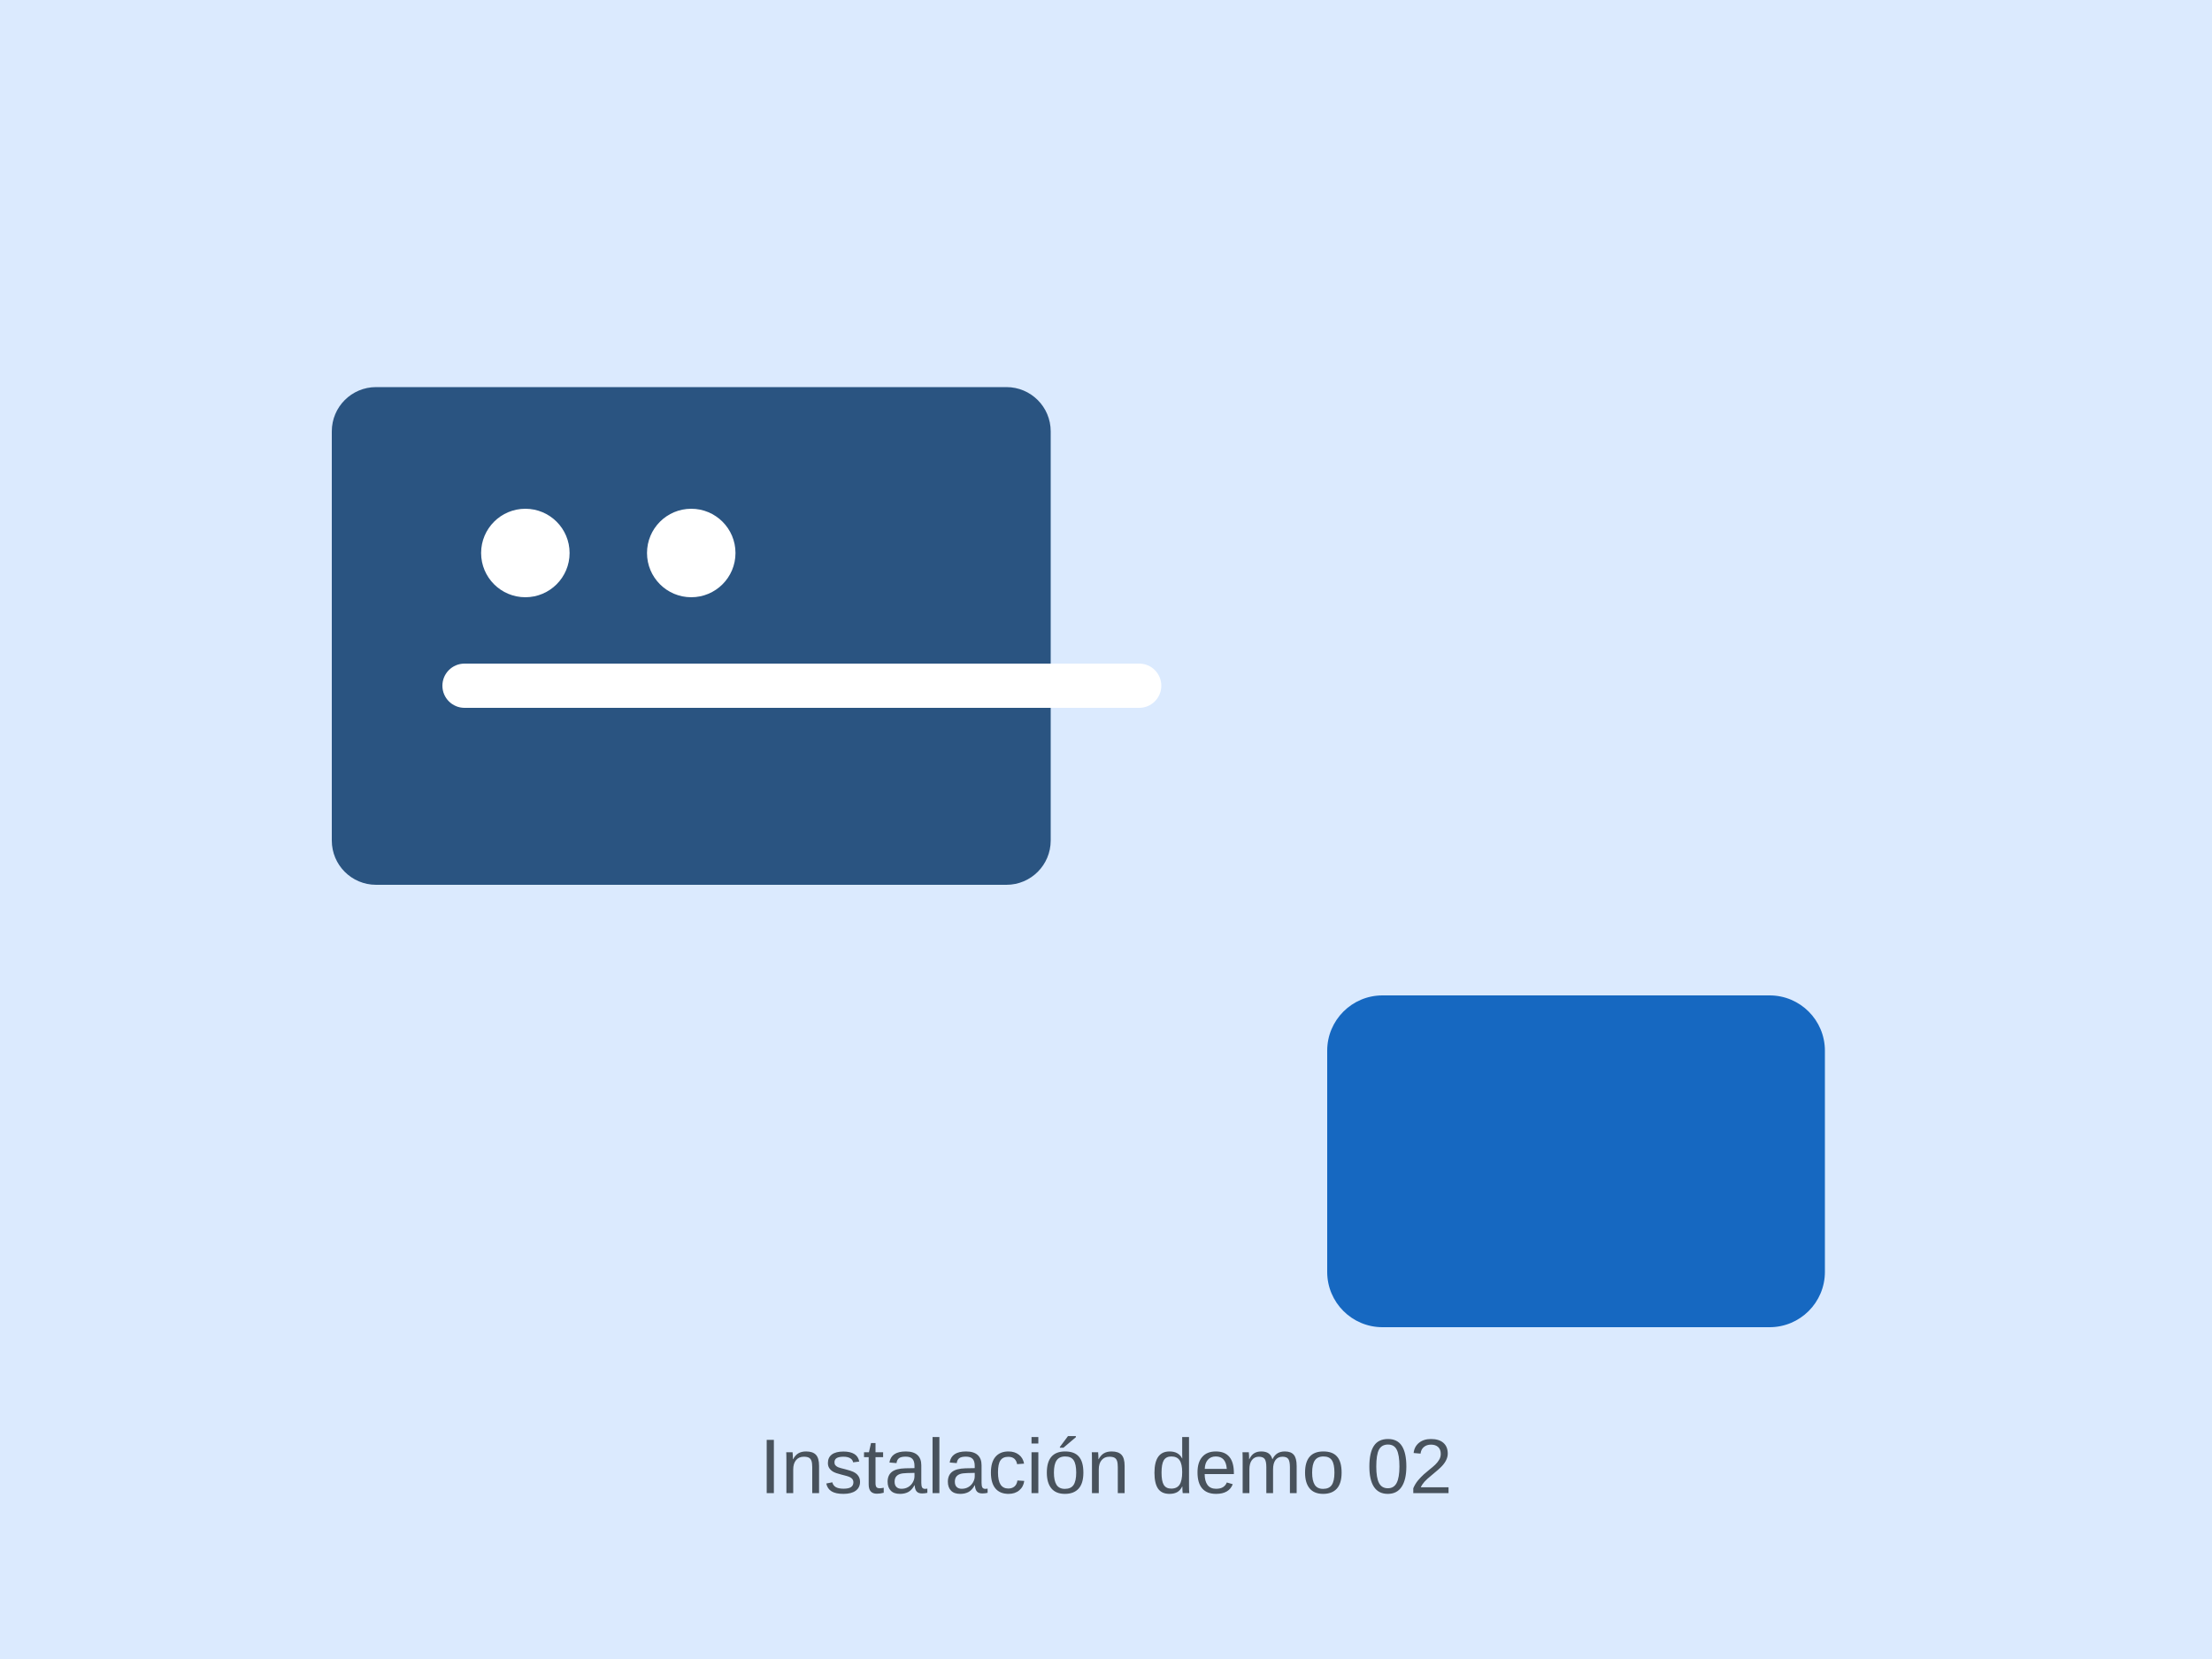
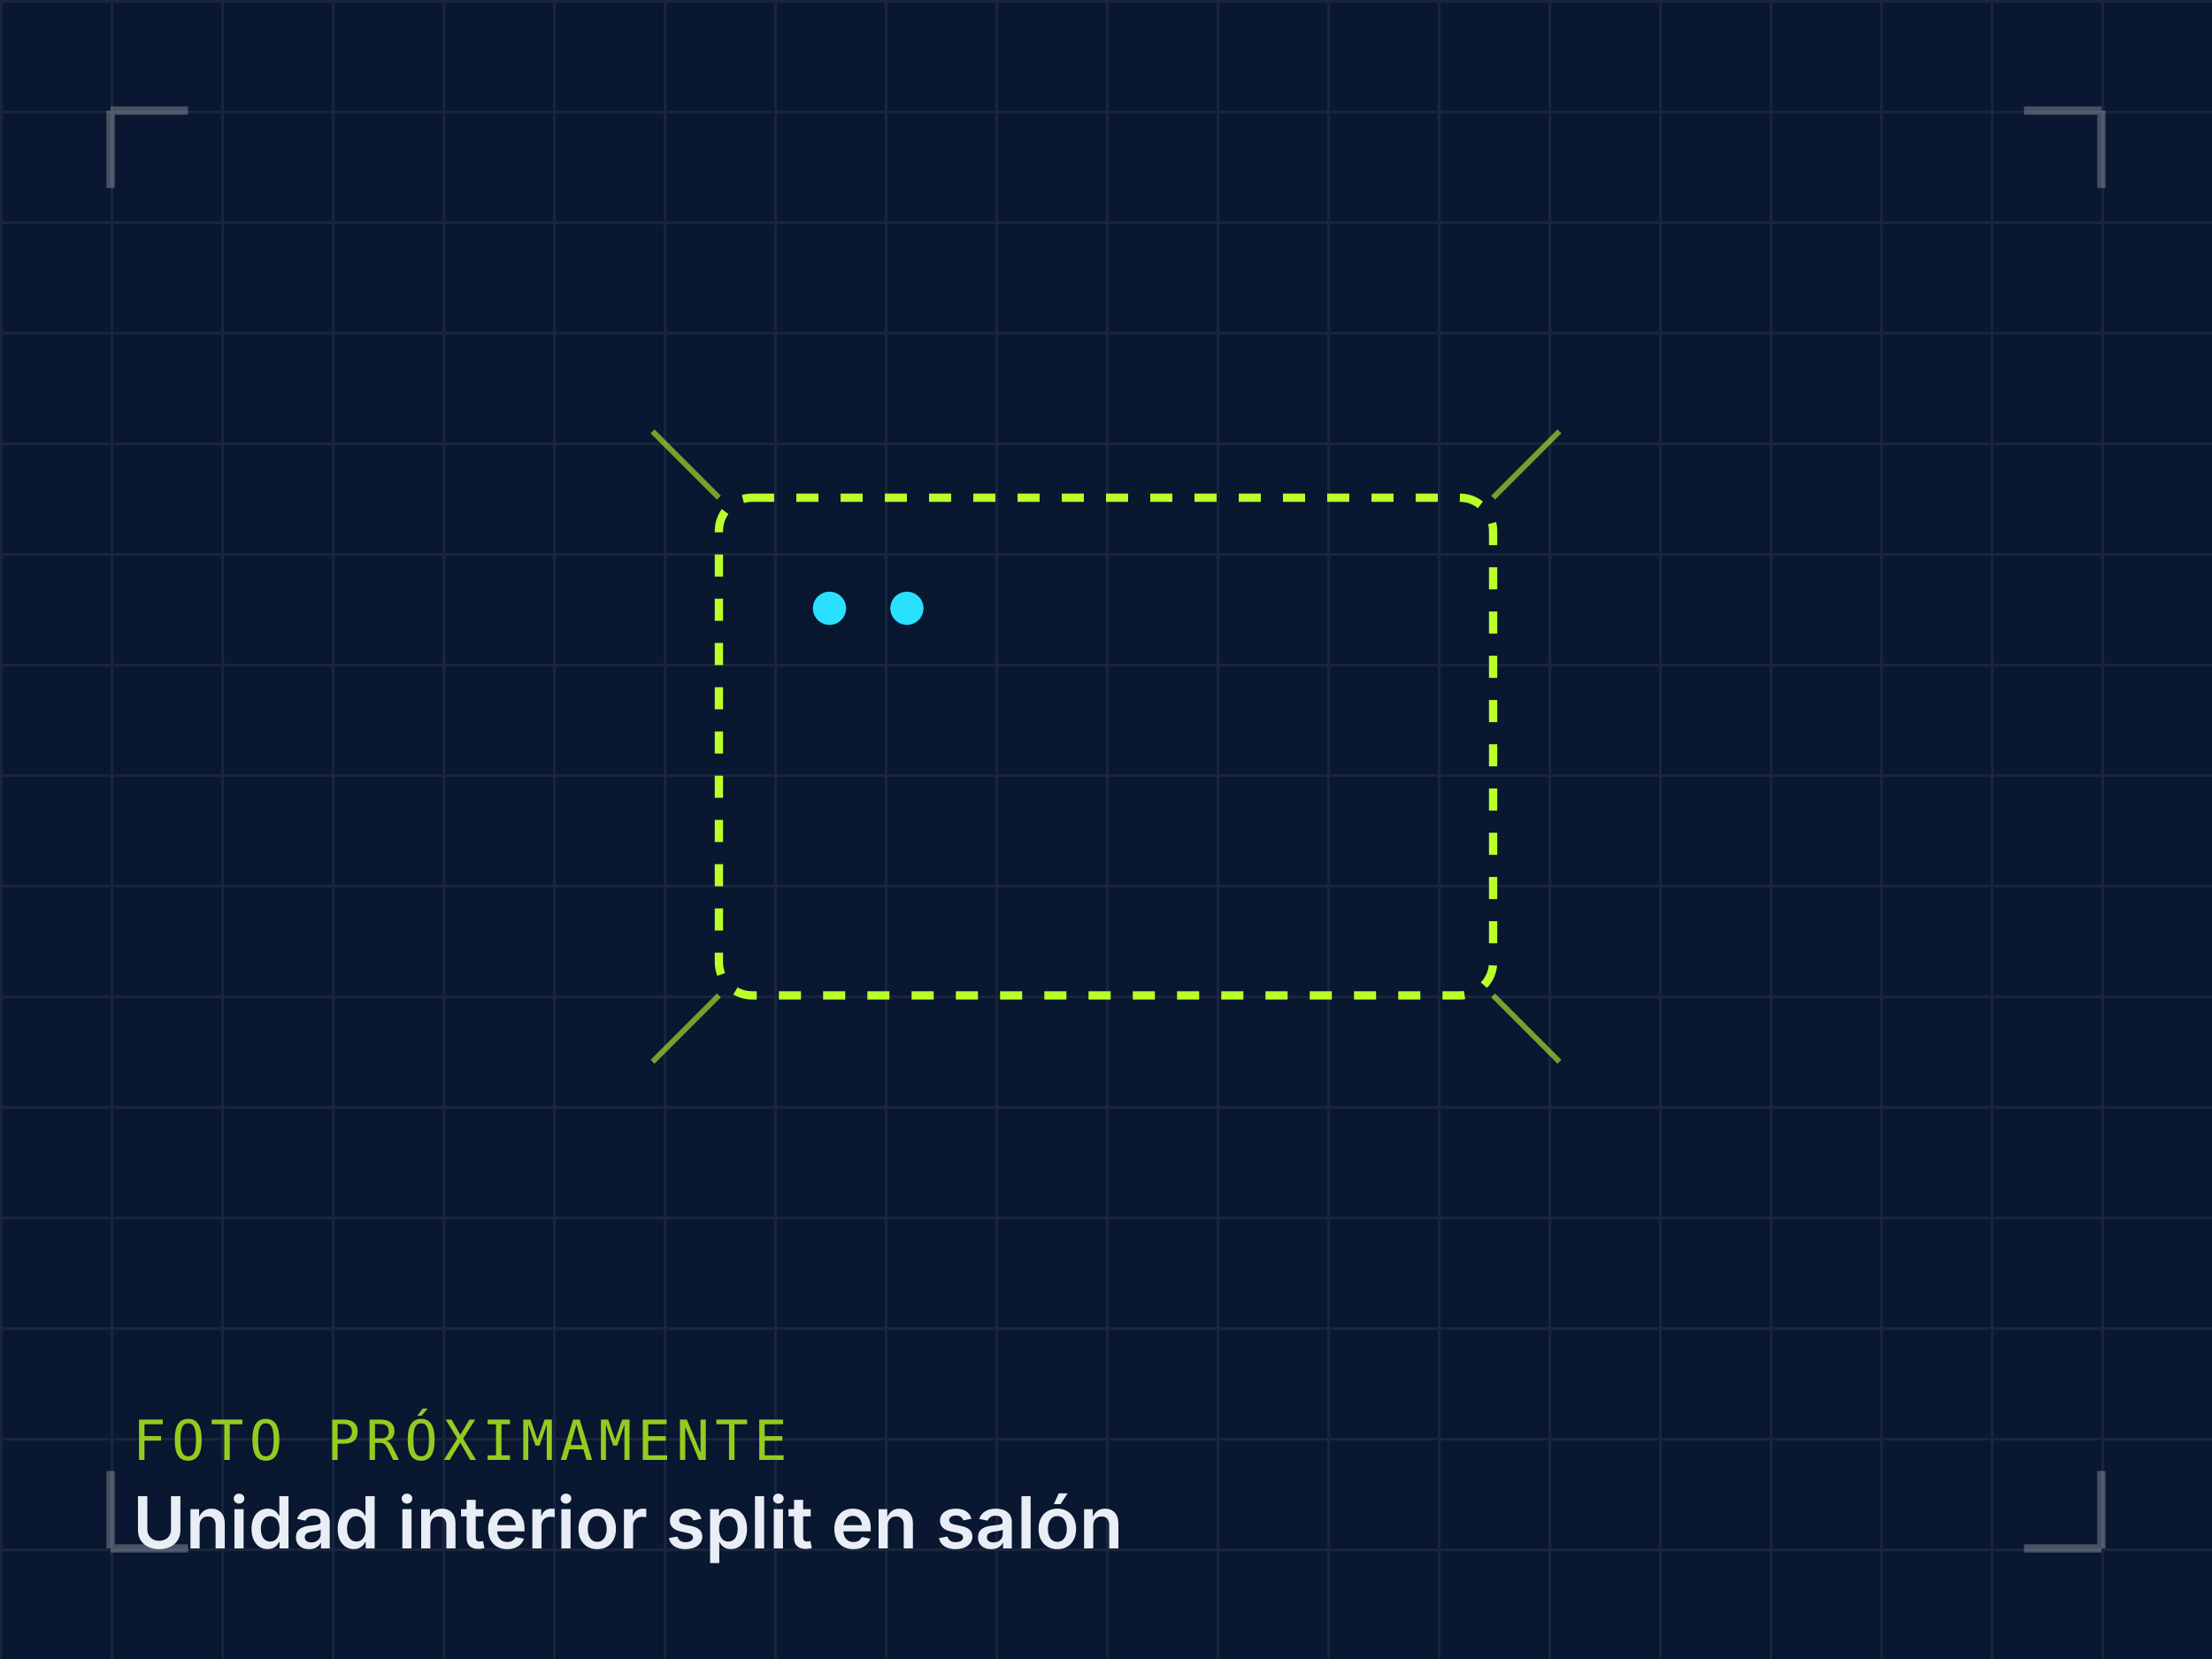
- <svg xmlns="http://www.w3.org/2000/svg" viewBox="0 0 400 300" width="400" height="300">
-   <rect width="400" height="300" fill="#dbeafe" />
-   <rect x="60" y="70" width="130" height="90" rx="8" fill="#0b3a6b" opacity="0.85" />
-   <circle cx="95" cy="100" r="8" fill="#ffffff" />
-   <circle cx="125" cy="100" r="8" fill="#ffffff" />
-   <rect x="80" y="120" width="130" height="8" rx="4" fill="#ffffff" />
-   <rect x="240" y="180" width="90" height="60" rx="10" fill="#1668c1" />
-   <text x="200" y="270" font-family="Arial, sans-serif" font-size="14" fill="#48525c" text-anchor="middle">Instalación demo 02</text>
+ <svg xmlns="http://www.w3.org/2000/svg" viewBox="0 0 400 300" width="400" height="300" role="img" aria-label="Unidad interior split en salón">
+   <defs>
+     <pattern id="grid" width="20" height="20" patternUnits="userSpaceOnUse">
+       <path d="M 20 0 L 0 0 0 20" fill="none" stroke="#ffffff" stroke-opacity="0.06" stroke-width="1" />
+     </pattern>
+   </defs>
+   <rect width="400" height="300" fill="#0a1730" />
+   <rect width="400" height="300" fill="url(#grid)" />
+   <rect x="130" y="90" width="140" height="90" rx="6" fill="none" stroke="#baff29" stroke-width="1.5" stroke-dasharray="4 4" />
+   <circle cx="150" cy="110" r="3" fill="#29e0ff" />
+   <circle cx="164" cy="110" r="3" fill="#29e0ff" />
+   <line x1="130" y1="90" x2="118" y2="78" stroke="#baff29" stroke-width="1" opacity="0.6" />
+   <line x1="270" y1="90" x2="282" y2="78" stroke="#baff29" stroke-width="1" opacity="0.6" />
+   <line x1="130" y1="180" x2="118" y2="192" stroke="#baff29" stroke-width="1" opacity="0.6" />
+   <line x1="270" y1="180" x2="282" y2="192" stroke="#baff29" stroke-width="1" opacity="0.6" />
+   <path d="M20 20 L20 34 M20 20 L34 20" stroke="#ffffff" stroke-opacity="0.25" stroke-width="1.5" fill="none" />
+   <path d="M380 20 L380 34 M380 20 L366 20" stroke="#ffffff" stroke-opacity="0.25" stroke-width="1.5" fill="none" />
+   <path d="M20 280 L20 266 M20 280 L34 280" stroke="#ffffff" stroke-opacity="0.25" stroke-width="1.5" fill="none" />
+   <path d="M380 280 L380 266 M380 280 L366 280" stroke="#ffffff" stroke-opacity="0.25" stroke-width="1.5" fill="none" />
+   <text x="24" y="264" font-family="IBM Plex Mono, monospace" font-size="10" letter-spacing="1" fill="#93cc1f">FOTO PRÓXIMAMENTE</text>
+   <text x="24" y="280" font-family="Inter, sans-serif" font-size="13" font-weight="600" fill="#e9edf5">Unidad interior split en salón</text>
</svg>
